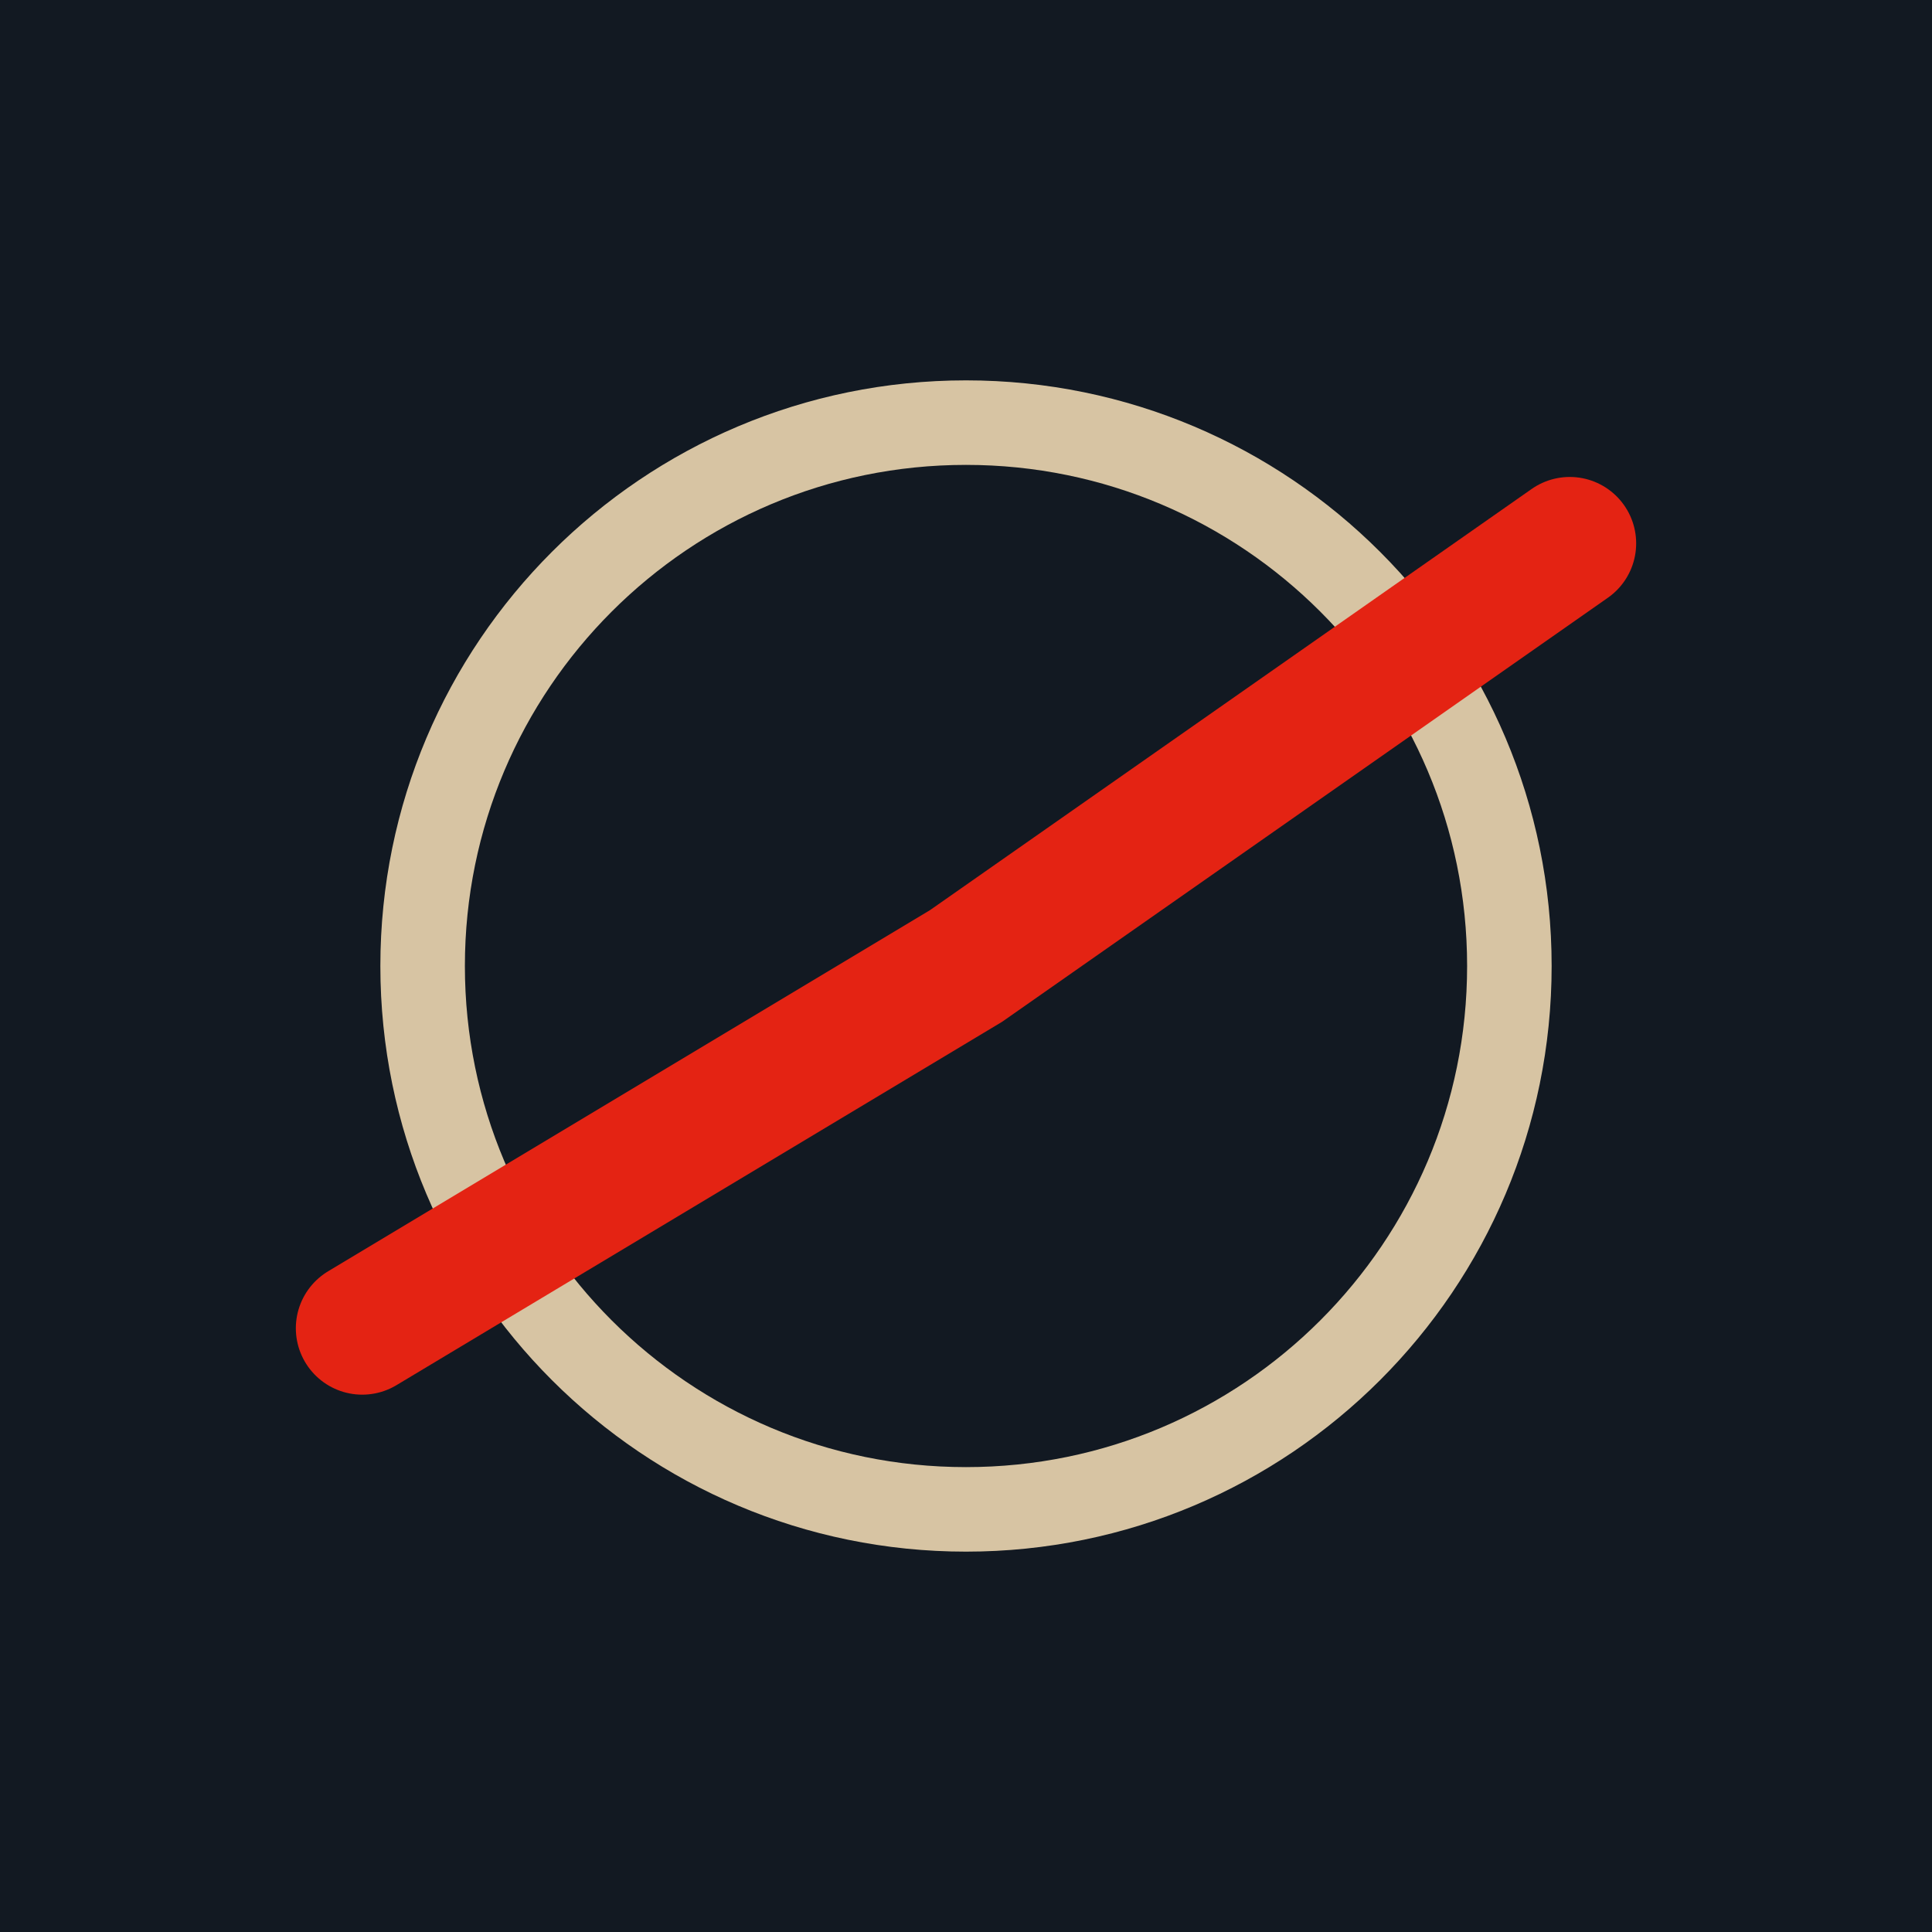
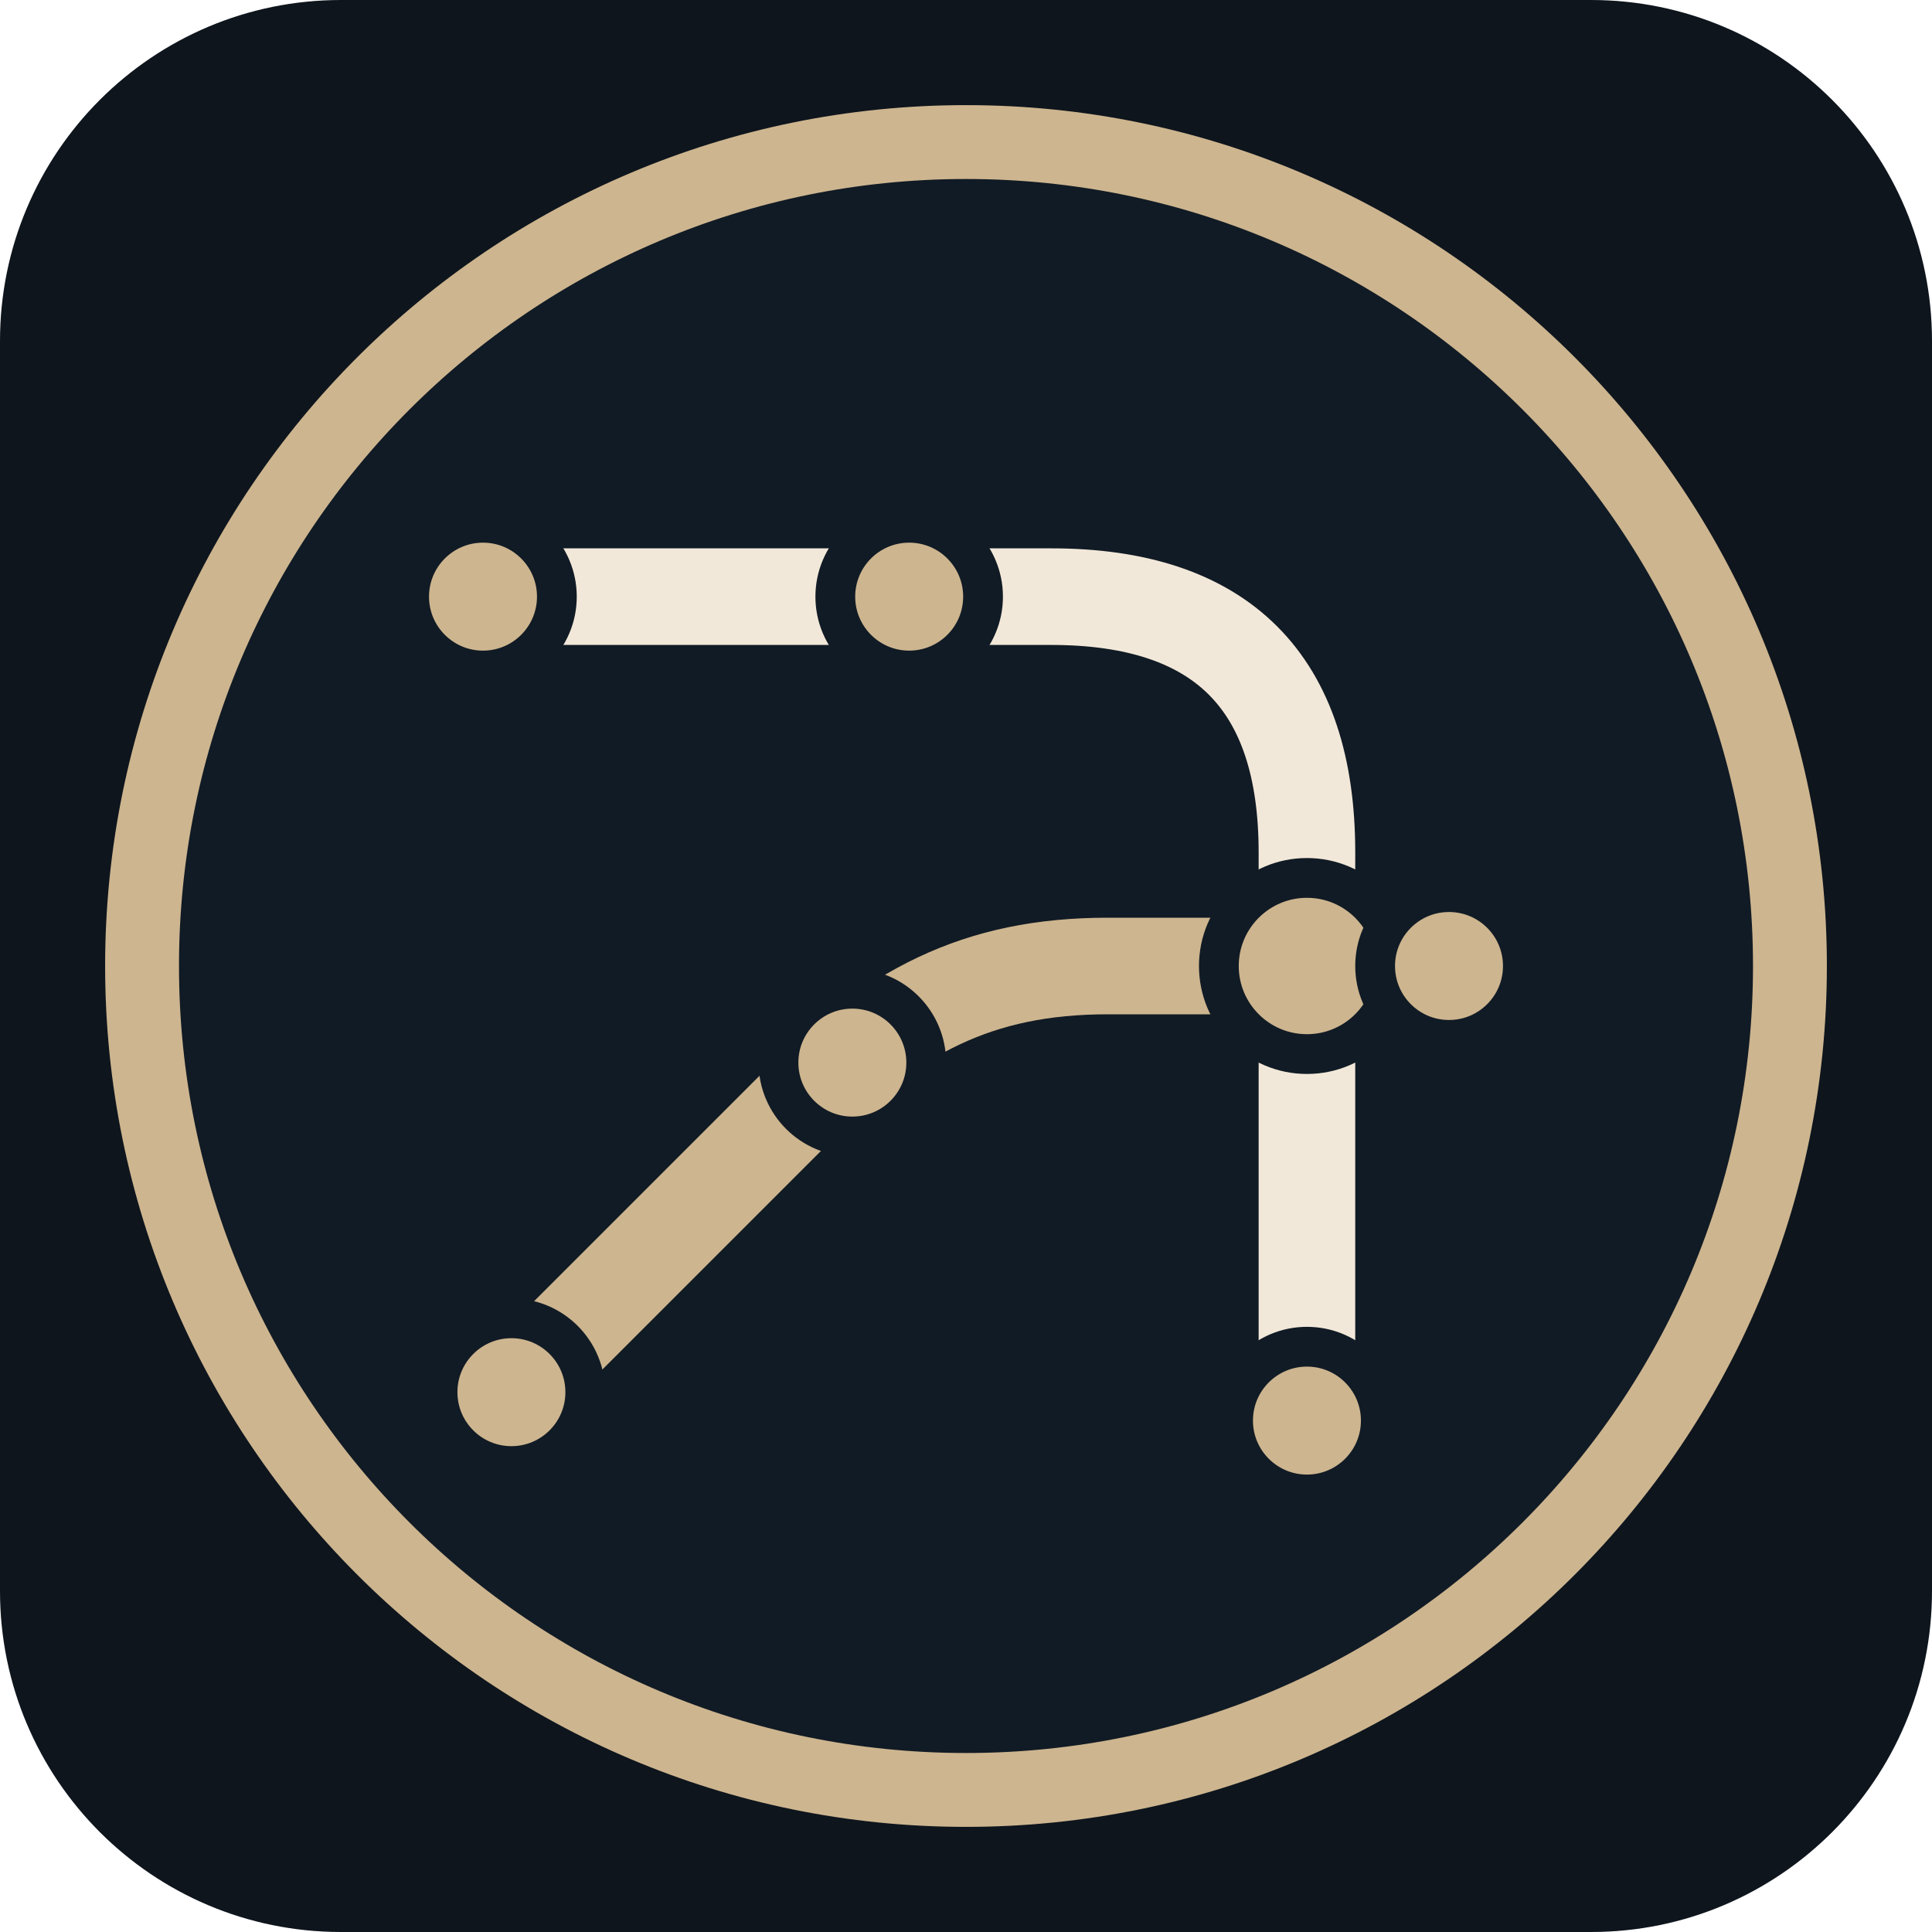
- <svg xmlns="http://www.w3.org/2000/svg" viewBox="0 0 32 32">
-   <rect width="32" height="32" fill="#121922" />
-   <circle cx="16" cy="16" r="9" fill="none" stroke="#d7c4a3" stroke-width="1.4" />
-   <path d="M6 22 L16 16 L26 9" fill="none" stroke="#e42313" stroke-width="2.2" stroke-linecap="round" />
+ <svg xmlns="http://www.w3.org/2000/svg" viewBox="0 0 34 34">
+   <rect width="34" height="34" rx="6" fill="#0e151d" />
+   <circle cx="17" cy="17" r="14.5" fill="#111b25" stroke="#cdb58f" stroke-width="1.3" />
+   <path d="M8.5 10.5h10c3 0 4.5 1.5 4.5 4.5v10" fill="none" stroke="#f2e8d9" stroke-width="1.7" stroke-linecap="round" stroke-linejoin="round" />
+   <path d="M9 24.5l5-5c1.7-1.7 3.2-2.5 5.5-2.5h6" fill="none" stroke="#cdb58f" stroke-width="1.7" stroke-linecap="round" stroke-linejoin="round" />
+   <g fill="#cdb58f" stroke="#111b25" stroke-width=".7">
+     <circle cx="8.5" cy="10.5" r="1.3" />
+     <circle cx="16" cy="10.5" r="1.3" />
+     <circle cx="23" cy="17" r="1.55" />
+     <circle cx="23" cy="25" r="1.3" />
+     <circle cx="9" cy="24.5" r="1.3" />
+     <circle cx="15" cy="18.7" r="1.3" />
+     <circle cx="25.5" cy="17" r="1.3" />
+   </g>
</svg>
